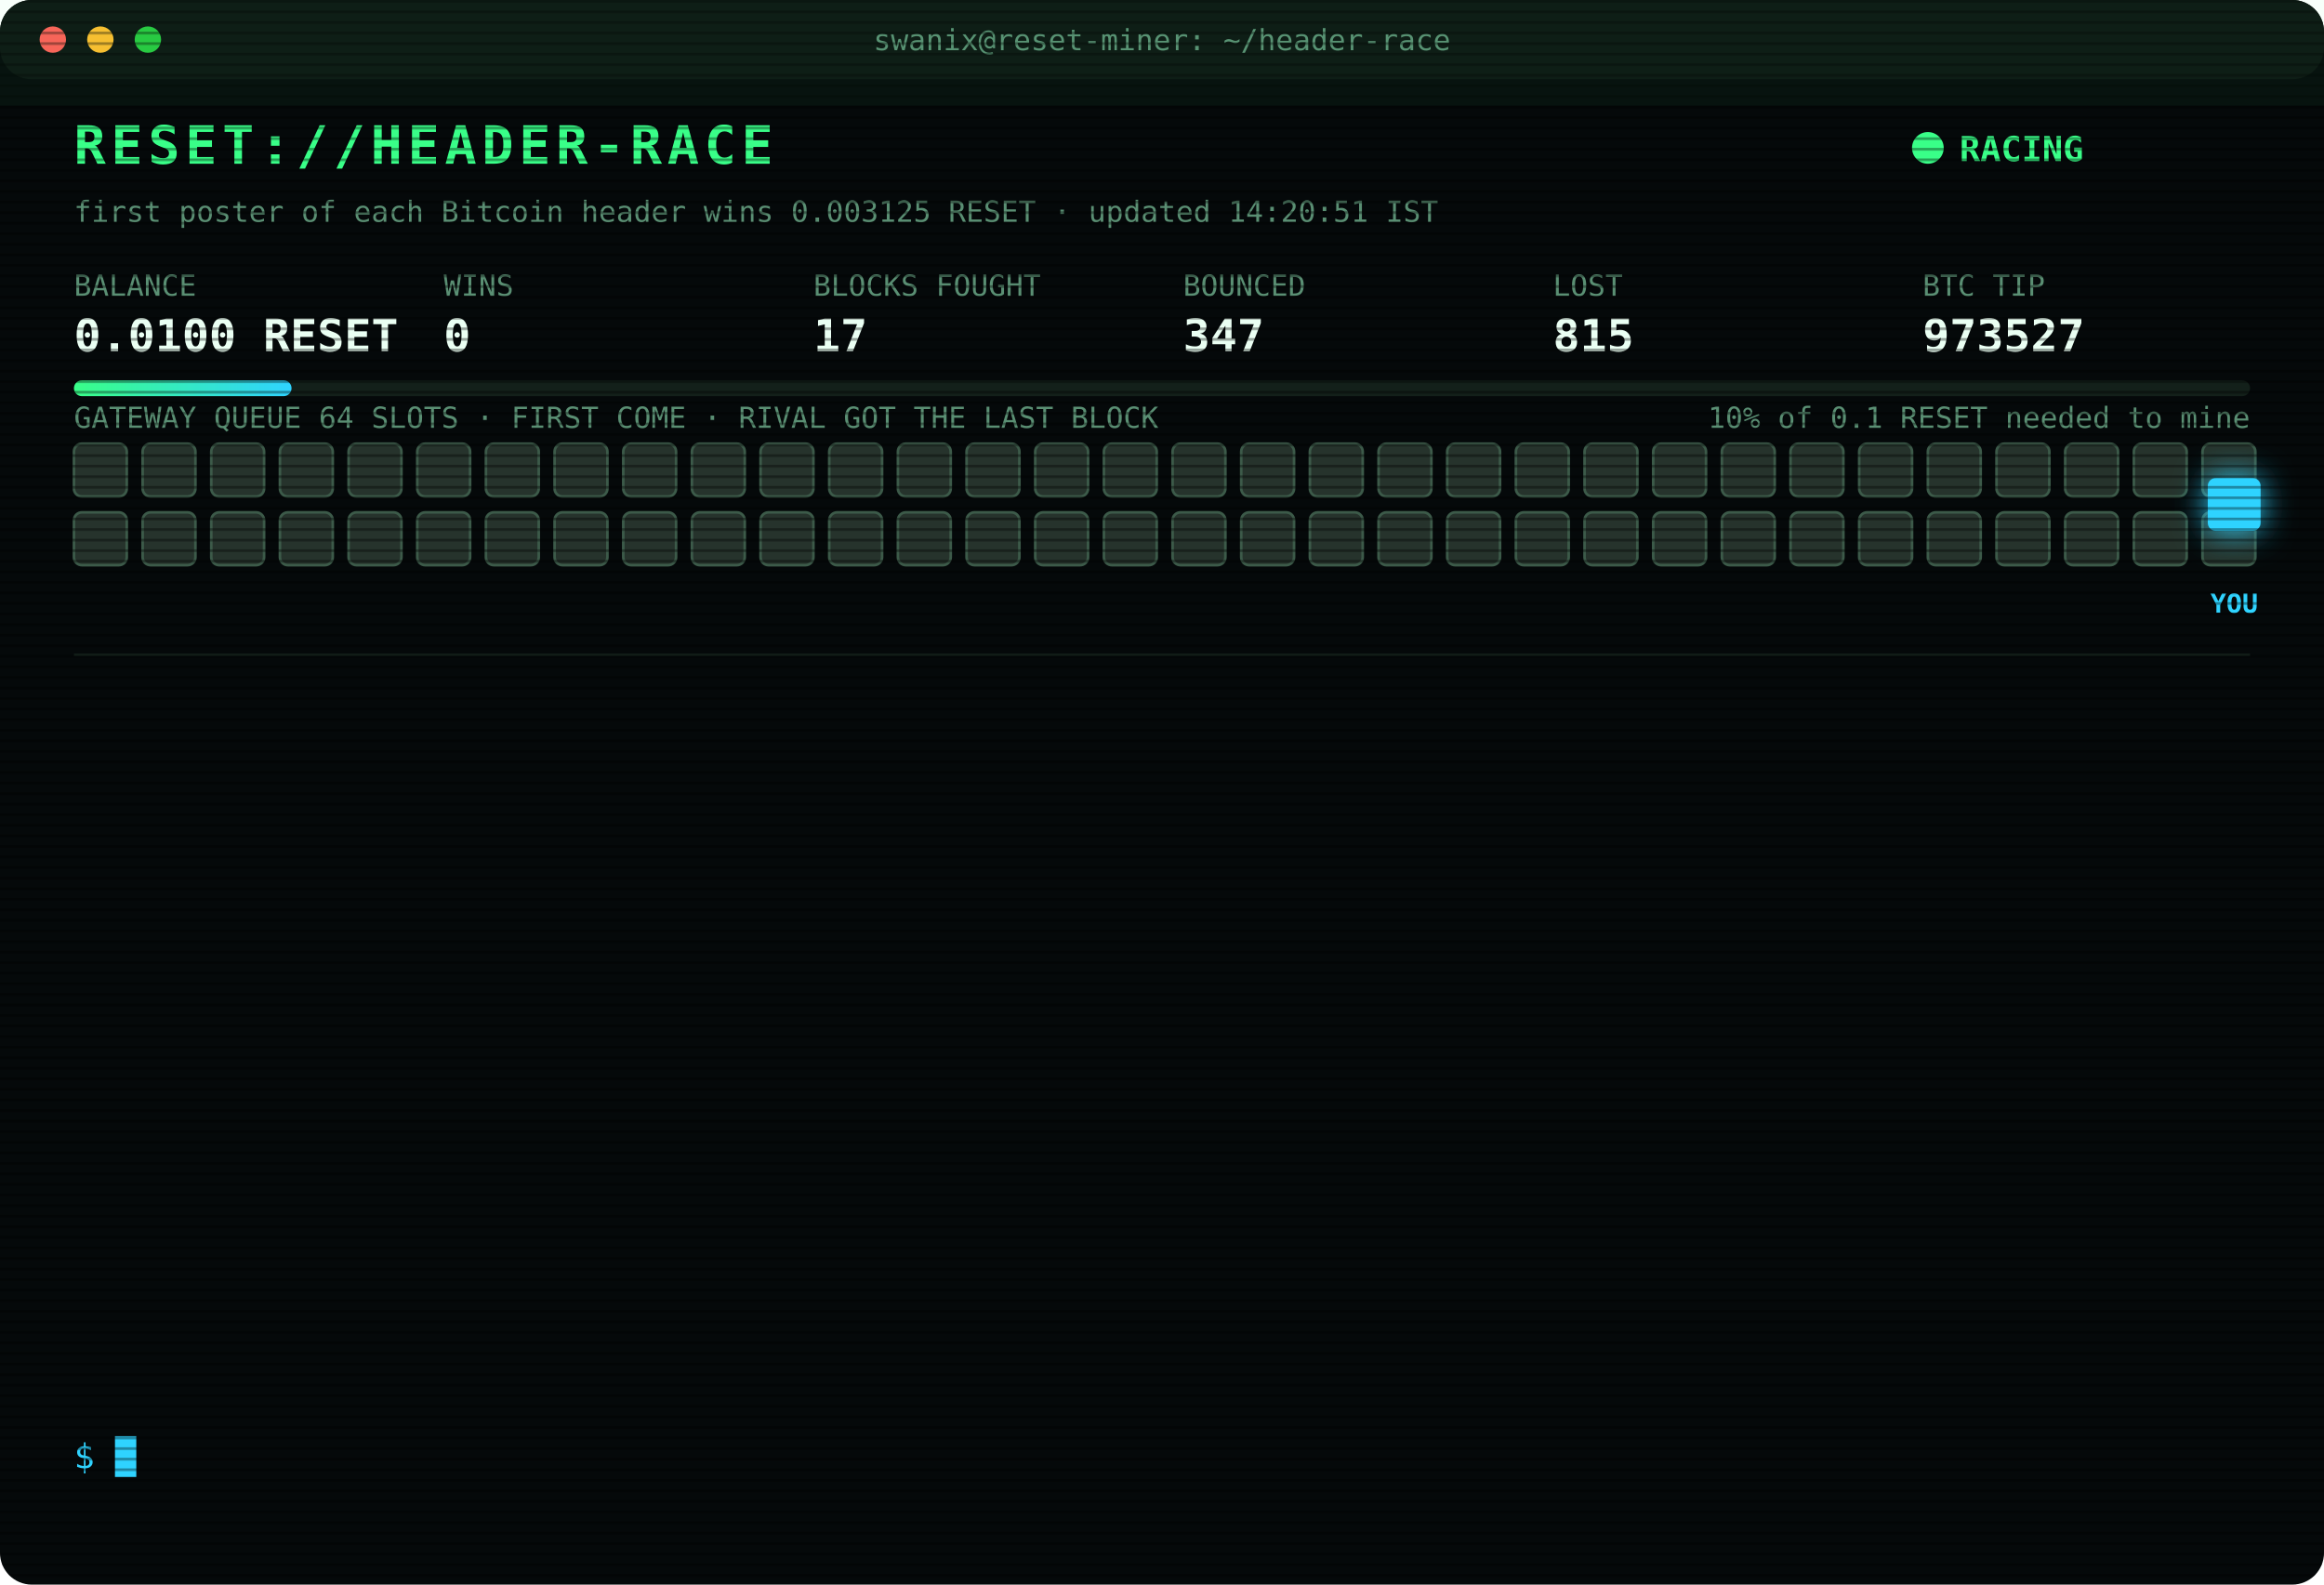
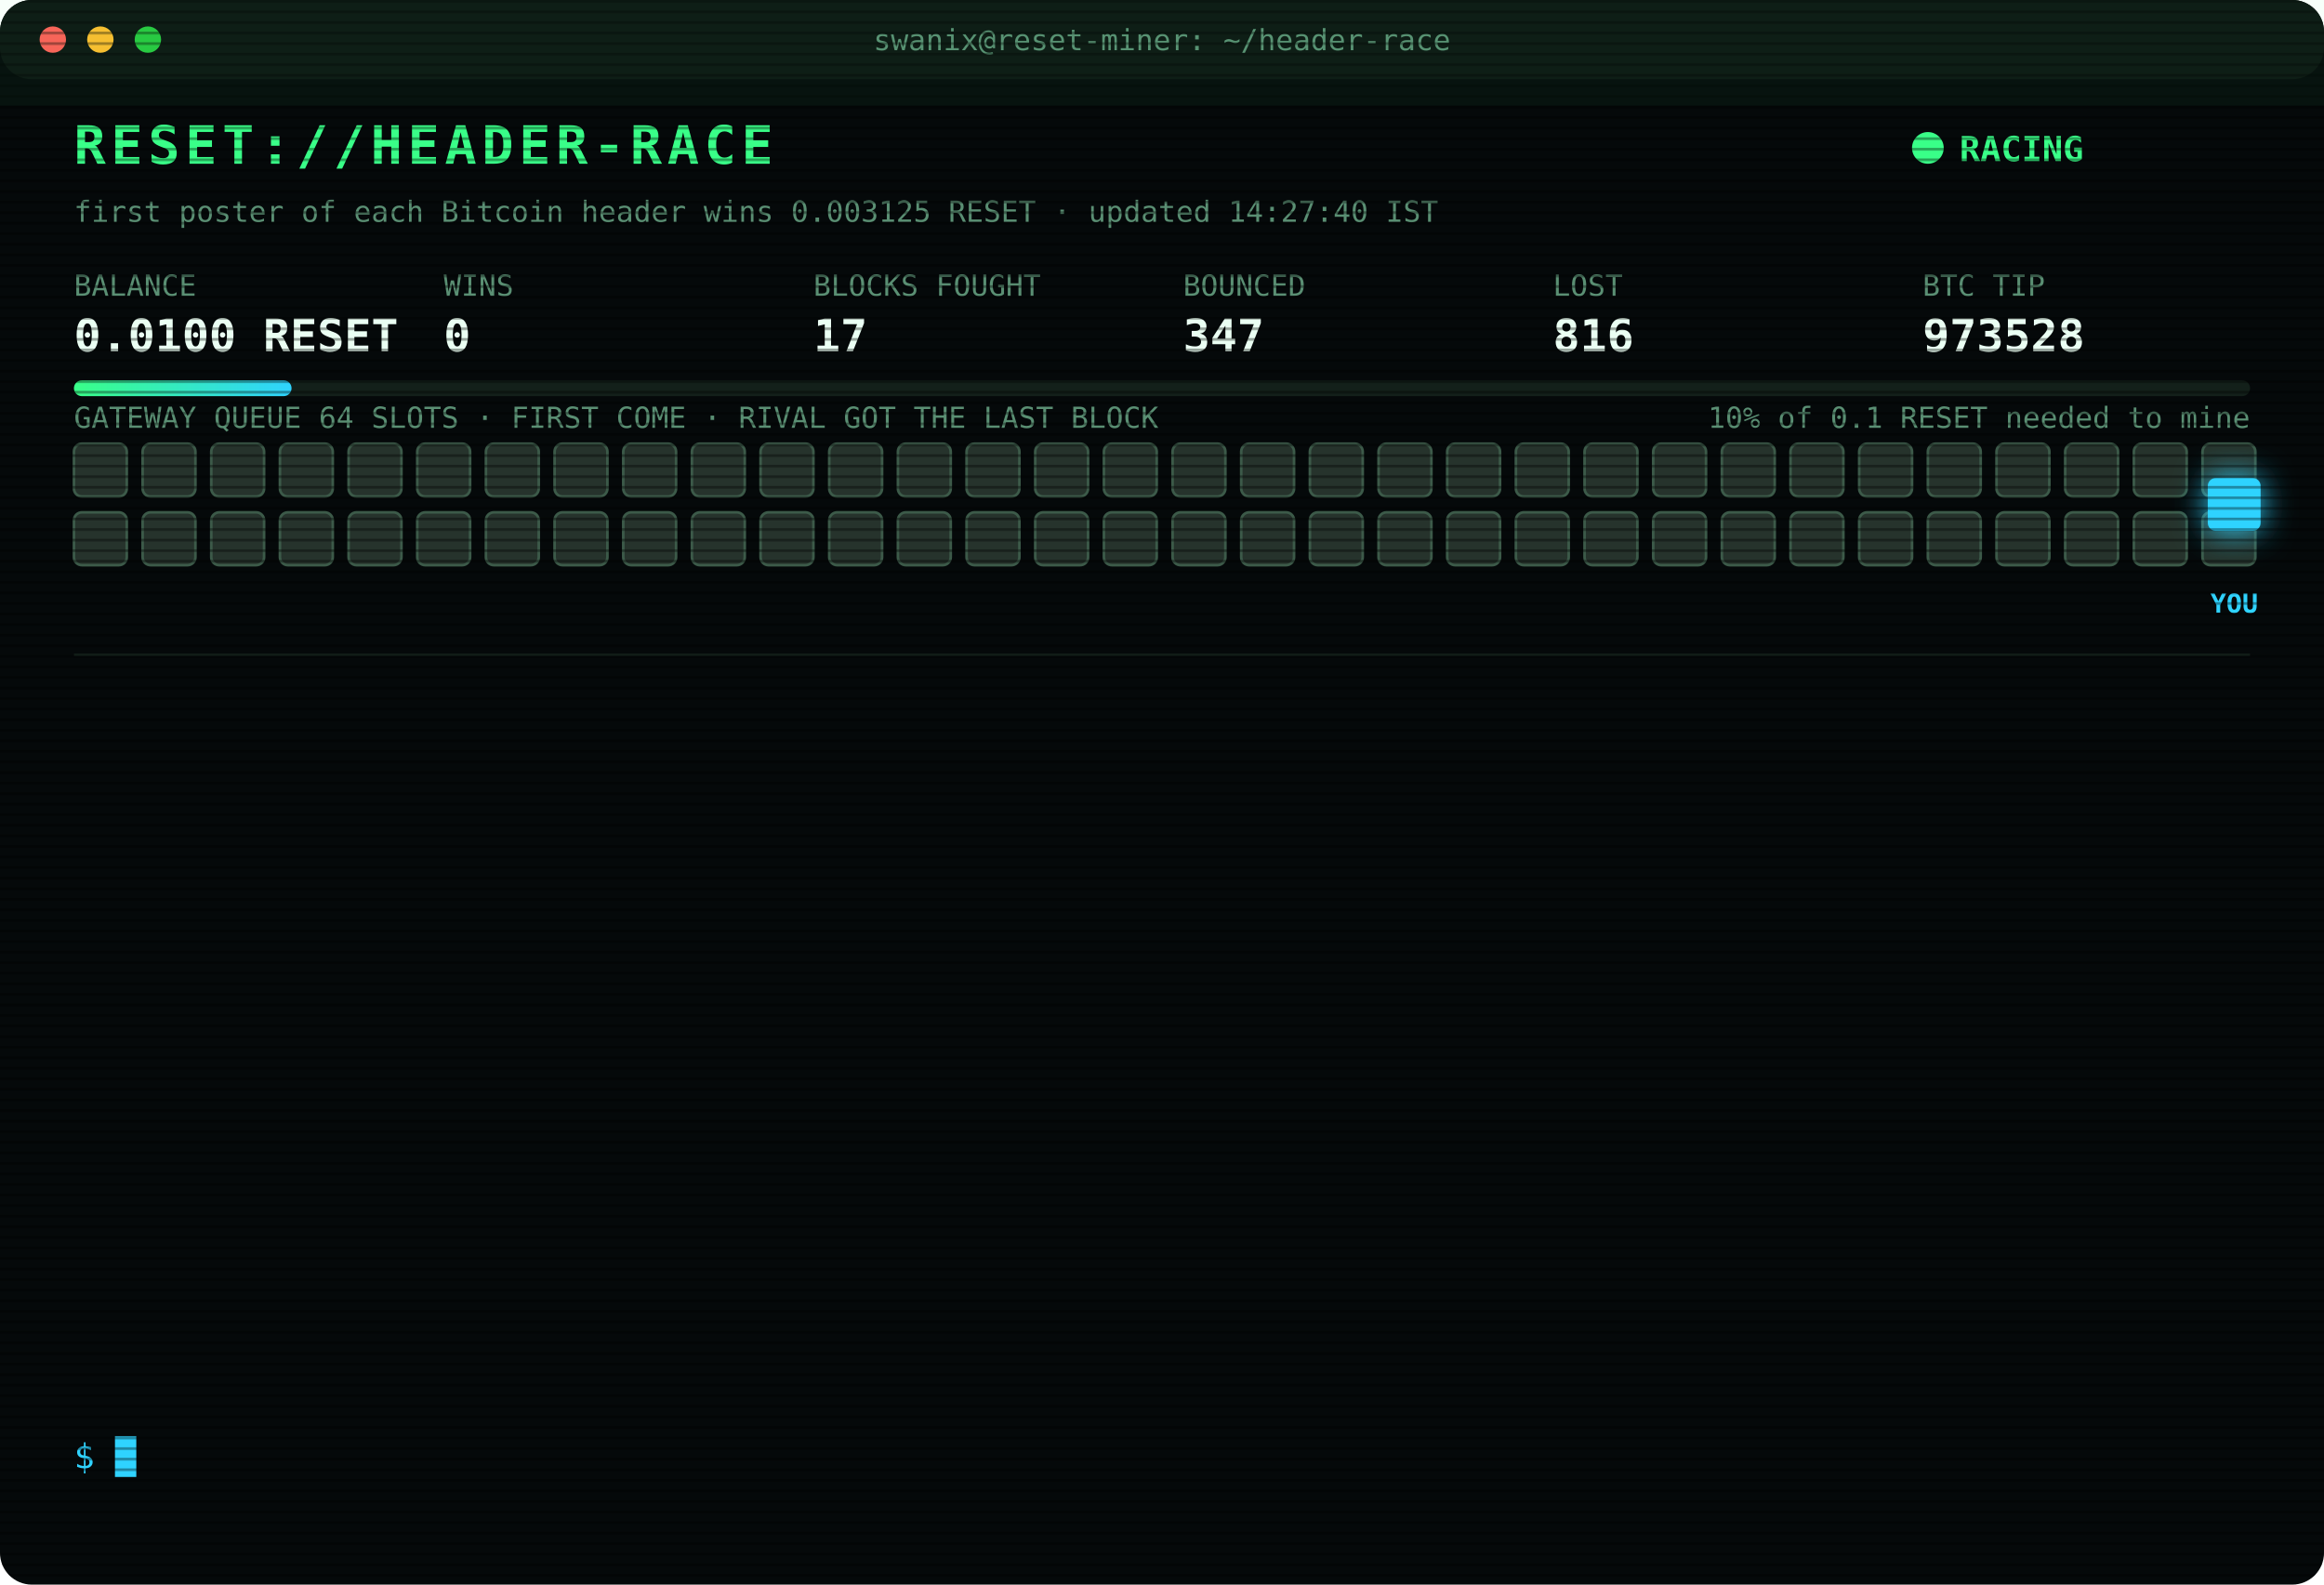
<svg xmlns="http://www.w3.org/2000/svg" width="880" height="600" viewBox="0 0 880 600" font-family="ui-monospace,SFMono-Regular,Menlo,Consolas,monospace">
  <style>
text{font-size:13px;fill:#7CFFB2}
.title{font-size:20px;font-weight:700;fill:#39FF88;letter-spacing:2px;animation:glitch 3s infinite steps(1)}
.sub{fill:#2fd3ff}.k{fill:#5a8f73;font-size:11px}.v{font-size:17px;font-weight:700;fill:#eafff3}
.ts{fill:#3f6b56}.boot{fill:#2fd3ff}.dim{fill:#5a8f73}.bad{fill:#ff4d6d}.warn{fill:#ffd23f}.mag{fill:#ff5cf0}.win{fill:#39FF88;font-weight:700}
.tag{font-size:10px;fill:#2fd3ff;font-weight:700}
.rival{fill:#26332c;stroke:#3c5a49;animation:jam 1.2s infinite alternate}
.idle{fill:#141c18;stroke:#22302a;animation:breathe 4s infinite}
.me{fill:#2fd3ff;filter:drop-shadow(0 0 6px #2fd3ff)}
.hover{animation:nudge 1.1s infinite ease-in-out}.bounce{animation:kick 1.4s infinite}
.ln{opacity:0;animation:in .4s forwards}
.cur{animation:blink 1s infinite steps(1)}
.scan{animation:scan 6s infinite linear}
.led{animation:blink 1.4s infinite}
@keyframes in{from{opacity:0;transform:translateX(-6px)}to{opacity:1;transform:none}}
@keyframes blink{50%{opacity:0}}
@keyframes jam{to{fill:#33463b}}
@keyframes breathe{50%{opacity:.4}}
@keyframes nudge{50%{transform:translateX(-10px)}}
@keyframes kick{0%,100%{transform:none}30%{transform:translateX(-14px)}55%{transform:translateX(10px) translateY(-6px)}}
@keyframes glitch{0%,92%{transform:none}93%{transform:translateX(2px);fill:#ff4d6d}95%{transform:translateX(-2px);fill:#2fd3ff}97%{transform:none}}
@keyframes scan{from{transform:translateY(-40px)}to{transform:translateY(600px)}}
</style>
  <defs>
    <pattern id="sl" width="4" height="4" patternUnits="userSpaceOnUse">
      <rect width="4" height="1" fill="#000" opacity=".35" />
    </pattern>
    <linearGradient id="bar">
      <stop offset="0" stop-color="#39FF88" />
      <stop offset="1" stop-color="#2fd3ff" />
    </linearGradient>
  </defs>
  <rect width="880" height="600" rx="12" fill="#05090a" />
  <rect width="880" height="30" rx="12" fill="#0d1512" />
  <circle cx="20" cy="15" r="5" fill="#ff5f57" />
  <circle cx="38" cy="15" r="5" fill="#febc2e" />
  <circle cx="56" cy="15" r="5" fill="#28c840" />
  <text x="440" y="19" text-anchor="middle" class="k">swanix@reset-miner: ~/header-race</text>
  <text x="28" y="62" class="title">RESET://HEADER-RACE</text>
  <circle class="led" cx="730" cy="56" r="6" fill="#39FF88" />
  <text x="742" y="61" class="win">RACING</text>
-   <text x="28" y="84" class="k">first poster of each Bitcoin header wins 0.003125 RESET · updated 14:20:51 IST</text>
+   <text x="28" y="84" class="k">first poster of each Bitcoin header wins 0.003125 RESET · updated 14:27:40 IST</text>
  <text x="28" y="112" class="k">BALANCE</text>
  <text x="28" y="133" class="v">0.0100 RESET</text>
  <text x="168" y="112" class="k">WINS</text>
  <text x="168" y="133" class="v">0</text>
  <text x="308" y="112" class="k">BLOCKS FOUGHT</text>
  <text x="308" y="133" class="v">17</text>
  <text x="448" y="112" class="k">BOUNCED</text>
  <text x="448" y="133" class="v">347</text>
  <text x="588" y="112" class="k">LOST</text>
-   <text x="588" y="133" class="v">815</text>
+   <text x="588" y="133" class="v">816</text>
  <text x="728" y="112" class="k">BTC TIP</text>
-   <text x="728" y="133" class="v">973527</text>
+   <text x="728" y="133" class="v">973528</text>
  <rect x="28" y="144" width="824" height="6" rx="3" fill="#13201a" />
  <rect x="28" y="144" width="82.4" height="6" rx="3" fill="url(#bar)" />
  <text x="852" y="162" text-anchor="end" class="k">10% of 0.1 RESET needed to mine</text>
  <text x="28" y="162" class="k">GATEWAY QUEUE 64 SLOTS · FIRST COME · RIVAL GOT THE LAST BLOCK</text>
  <rect class="rival" x="28" y="168" width="20" height="20" rx="3" style="animation-delay:0.00s" />
  <rect class="rival" x="54" y="168" width="20" height="20" rx="3" style="animation-delay:0.05s" />
  <rect class="rival" x="80" y="168" width="20" height="20" rx="3" style="animation-delay:0.10s" />
  <rect class="rival" x="106" y="168" width="20" height="20" rx="3" style="animation-delay:0.15s" />
  <rect class="rival" x="132" y="168" width="20" height="20" rx="3" style="animation-delay:0.20s" />
  <rect class="rival" x="158" y="168" width="20" height="20" rx="3" style="animation-delay:0.25s" />
  <rect class="rival" x="184" y="168" width="20" height="20" rx="3" style="animation-delay:0.30s" />
  <rect class="rival" x="210" y="168" width="20" height="20" rx="3" style="animation-delay:0.35s" />
  <rect class="rival" x="236" y="168" width="20" height="20" rx="3" style="animation-delay:0.40s" />
  <rect class="rival" x="262" y="168" width="20" height="20" rx="3" style="animation-delay:0.45s" />
  <rect class="rival" x="288" y="168" width="20" height="20" rx="3" style="animation-delay:0.50s" />
  <rect class="rival" x="314" y="168" width="20" height="20" rx="3" style="animation-delay:0.55s" />
  <rect class="rival" x="340" y="168" width="20" height="20" rx="3" style="animation-delay:0.60s" />
  <rect class="rival" x="366" y="168" width="20" height="20" rx="3" style="animation-delay:0.65s" />
  <rect class="rival" x="392" y="168" width="20" height="20" rx="3" style="animation-delay:0.70s" />
  <rect class="rival" x="418" y="168" width="20" height="20" rx="3" style="animation-delay:0.75s" />
  <rect class="rival" x="444" y="168" width="20" height="20" rx="3" style="animation-delay:0.80s" />
  <rect class="rival" x="470" y="168" width="20" height="20" rx="3" style="animation-delay:0.85s" />
  <rect class="rival" x="496" y="168" width="20" height="20" rx="3" style="animation-delay:0.90s" />
  <rect class="rival" x="522" y="168" width="20" height="20" rx="3" style="animation-delay:0.95s" />
  <rect class="rival" x="548" y="168" width="20" height="20" rx="3" style="animation-delay:1.00s" />
  <rect class="rival" x="574" y="168" width="20" height="20" rx="3" style="animation-delay:1.05s" />
  <rect class="rival" x="600" y="168" width="20" height="20" rx="3" style="animation-delay:1.10s" />
  <rect class="rival" x="626" y="168" width="20" height="20" rx="3" style="animation-delay:1.15s" />
  <rect class="rival" x="652" y="168" width="20" height="20" rx="3" style="animation-delay:1.20s" />
  <rect class="rival" x="678" y="168" width="20" height="20" rx="3" style="animation-delay:1.25s" />
  <rect class="rival" x="704" y="168" width="20" height="20" rx="3" style="animation-delay:1.30s" />
  <rect class="rival" x="730" y="168" width="20" height="20" rx="3" style="animation-delay:1.35s" />
  <rect class="rival" x="756" y="168" width="20" height="20" rx="3" style="animation-delay:1.40s" />
  <rect class="rival" x="782" y="168" width="20" height="20" rx="3" style="animation-delay:1.45s" />
  <rect class="rival" x="808" y="168" width="20" height="20" rx="3" style="animation-delay:1.50s" />
  <rect class="rival" x="834" y="168" width="20" height="20" rx="3" style="animation-delay:1.55s" />
  <rect class="rival" x="28" y="194" width="20" height="20" rx="3" style="animation-delay:1.60s" />
  <rect class="rival" x="54" y="194" width="20" height="20" rx="3" style="animation-delay:1.65s" />
  <rect class="rival" x="80" y="194" width="20" height="20" rx="3" style="animation-delay:1.70s" />
  <rect class="rival" x="106" y="194" width="20" height="20" rx="3" style="animation-delay:1.75s" />
  <rect class="rival" x="132" y="194" width="20" height="20" rx="3" style="animation-delay:1.80s" />
  <rect class="rival" x="158" y="194" width="20" height="20" rx="3" style="animation-delay:1.85s" />
  <rect class="rival" x="184" y="194" width="20" height="20" rx="3" style="animation-delay:1.90s" />
  <rect class="rival" x="210" y="194" width="20" height="20" rx="3" style="animation-delay:1.95s" />
  <rect class="rival" x="236" y="194" width="20" height="20" rx="3" style="animation-delay:2.00s" />
  <rect class="rival" x="262" y="194" width="20" height="20" rx="3" style="animation-delay:2.05s" />
  <rect class="rival" x="288" y="194" width="20" height="20" rx="3" style="animation-delay:2.10s" />
  <rect class="rival" x="314" y="194" width="20" height="20" rx="3" style="animation-delay:2.15s" />
  <rect class="rival" x="340" y="194" width="20" height="20" rx="3" style="animation-delay:2.20s" />
  <rect class="rival" x="366" y="194" width="20" height="20" rx="3" style="animation-delay:2.25s" />
  <rect class="rival" x="392" y="194" width="20" height="20" rx="3" style="animation-delay:2.30s" />
  <rect class="rival" x="418" y="194" width="20" height="20" rx="3" style="animation-delay:2.35s" />
  <rect class="rival" x="444" y="194" width="20" height="20" rx="3" style="animation-delay:2.40s" />
  <rect class="rival" x="470" y="194" width="20" height="20" rx="3" style="animation-delay:2.45s" />
  <rect class="rival" x="496" y="194" width="20" height="20" rx="3" style="animation-delay:2.50s" />
  <rect class="rival" x="522" y="194" width="20" height="20" rx="3" style="animation-delay:2.55s" />
  <rect class="rival" x="548" y="194" width="20" height="20" rx="3" style="animation-delay:2.60s" />
  <rect class="rival" x="574" y="194" width="20" height="20" rx="3" style="animation-delay:2.65s" />
  <rect class="rival" x="600" y="194" width="20" height="20" rx="3" style="animation-delay:2.70s" />
  <rect class="rival" x="626" y="194" width="20" height="20" rx="3" style="animation-delay:2.75s" />
  <rect class="rival" x="652" y="194" width="20" height="20" rx="3" style="animation-delay:2.80s" />
  <rect class="rival" x="678" y="194" width="20" height="20" rx="3" style="animation-delay:2.85s" />
  <rect class="rival" x="704" y="194" width="20" height="20" rx="3" style="animation-delay:2.90s" />
  <rect class="rival" x="730" y="194" width="20" height="20" rx="3" style="animation-delay:2.95s" />
  <rect class="rival" x="756" y="194" width="20" height="20" rx="3" style="animation-delay:3.00s" />
  <rect class="rival" x="782" y="194" width="20" height="20" rx="3" style="animation-delay:3.05s" />
  <rect class="rival" x="808" y="194" width="20" height="20" rx="3" style="animation-delay:3.10s" />
  <rect class="rival" x="834" y="194" width="20" height="20" rx="3" style="animation-delay:3.15s" />
  <g class="hover">
    <rect class="me" x="836" y="181" width="20" height="20" rx="3" />
    <text class="tag" x="846" y="232" text-anchor="middle">YOU</text>
  </g>
  <line x1="28" x2="852" y1="248" y2="248" stroke="#13201a" />
  <g class="ln" style="animation-delay:0.40s">
-     <text x="28" y="270" class="ts">12:43:59</text>
-     <text x="104" y="270" class="bad">[LOST] #973515 taken by a rival miner</text>
+     <text x="28" y="270" class="ts">13:14:29</text>
+     <text x="104" y="270" class="bad">[LOST] #973516 taken by a rival miner</text>
  </g>
  <g class="ln" style="animation-delay:0.65s">
-     <text x="28" y="292" class="ts">13:14:29</text>
-     <text x="104" y="292" class="bad">[LOST] #973516 taken by a rival miner</text>
+     <text x="28" y="292" class="ts">13:22:51</text>
+     <text x="104" y="292" class="bad">[LOST] #973517 taken by a rival miner</text>
  </g>
  <g class="ln" style="animation-delay:0.90s">
-     <text x="28" y="314" class="ts">13:22:51</text>
-     <text x="104" y="314" class="bad">[LOST] #973517 taken by a rival miner</text>
+     <text x="28" y="314" class="ts">13:23:54</text>
+     <text x="104" y="314" class="bad">[LOST] #973518 taken by a rival miner</text>
  </g>
  <g class="ln" style="animation-delay:1.15s">
-     <text x="28" y="336" class="ts">13:23:54</text>
-     <text x="104" y="336" class="bad">[LOST] #973518 taken by a rival miner</text>
+     <text x="28" y="336" class="ts">13:25:46</text>
+     <text x="104" y="336" class="bad">[LOST] #973519 taken by a rival miner</text>
  </g>
  <g class="ln" style="animation-delay:1.40s">
-     <text x="28" y="358" class="ts">13:25:46</text>
-     <text x="104" y="358" class="bad">[LOST] #973519 taken by a rival miner</text>
+     <text x="28" y="358" class="ts">13:26:12</text>
+     <text x="104" y="358" class="bad">[LOST] #973520 taken by a rival miner</text>
  </g>
  <g class="ln" style="animation-delay:1.65s">
-     <text x="28" y="380" class="ts">13:26:12</text>
-     <text x="104" y="380" class="bad">[LOST] #973520 taken by a rival miner</text>
+     <text x="28" y="380" class="ts">13:31:57</text>
+     <text x="104" y="380" class="bad">[LOST] #973521 taken by a rival miner</text>
  </g>
  <g class="ln" style="animation-delay:1.90s">
-     <text x="28" y="402" class="ts">13:31:57</text>
-     <text x="104" y="402" class="bad">[LOST] #973521 taken by a rival miner</text>
+     <text x="28" y="402" class="ts">13:37:13</text>
+     <text x="104" y="402" class="bad">[LOST] #973522 taken by a rival miner</text>
  </g>
  <g class="ln" style="animation-delay:2.15s">
-     <text x="28" y="424" class="ts">13:37:13</text>
-     <text x="104" y="424" class="bad">[LOST] #973522 taken by a rival miner</text>
+     <text x="28" y="424" class="ts">13:40:47</text>
+     <text x="104" y="424" class="dim">[STINT END] calls 794 · wins 0</text>
  </g>
  <g class="ln" style="animation-delay:2.40s">
-     <text x="28" y="446" class="ts">13:40:47</text>
-     <text x="104" y="446" class="dim">[STINT END] calls 794 · wins 0</text>
+     <text x="28" y="446" class="ts">13:45:29</text>
+     <text x="104" y="446" class="boot">[BOOT] racer v3 online · 3 feeds · stint 340m</text>
  </g>
  <g class="ln" style="animation-delay:2.65s">
-     <text x="28" y="468" class="ts">13:45:29</text>
-     <text x="104" y="468" class="boot">[BOOT] racer v3 online · 3 feeds · stint 340m</text>
+     <text x="28" y="468" class="ts">14:20:33</text>
+     <text x="104" y="468" class="bad">[LOST] #973526 taken by a rival miner</text>
  </g>
  <g class="ln" style="animation-delay:2.90s">
-     <text x="28" y="490" class="ts">14:20:33</text>
-     <text x="104" y="490" class="bad">[LOST] #973526 taken by a rival miner</text>
+     <text x="28" y="490" class="ts">14:20:36</text>
+     <text x="104" y="490" class="bad">[REJECTED] #973527 The network already has these headers.</text>
  </g>
  <g class="ln" style="animation-delay:3.15s">
-     <text x="28" y="512" class="ts">14:20:36</text>
-     <text x="104" y="512" class="bad">[REJECTED] #973527 The network already has these headers.</text>
+     <text x="28" y="512" class="ts">14:20:38</text>
+     <text x="104" y="512" class="bad">[LOST] #973527 taken by a rival miner</text>
  </g>
  <g class="ln" style="animation-delay:3.40s">
-     <text x="28" y="534" class="ts">14:20:38</text>
-     <text x="104" y="534" class="bad">[LOST] #973527 taken by a rival miner</text>
+     <text x="28" y="534" class="ts">14:27:40</text>
+     <text x="104" y="534" class="bad">[LOST] #973528 taken by a rival miner</text>
  </g>
  <text x="28" y="556" class="sub">$ <tspan class="cur">█</tspan>
  </text>
  <rect width="880" height="600" rx="12" fill="url(#sl)" pointer-events="none" />
  <rect class="scan" width="880" height="40" fill="#39FF88" opacity=".04" />
</svg>
